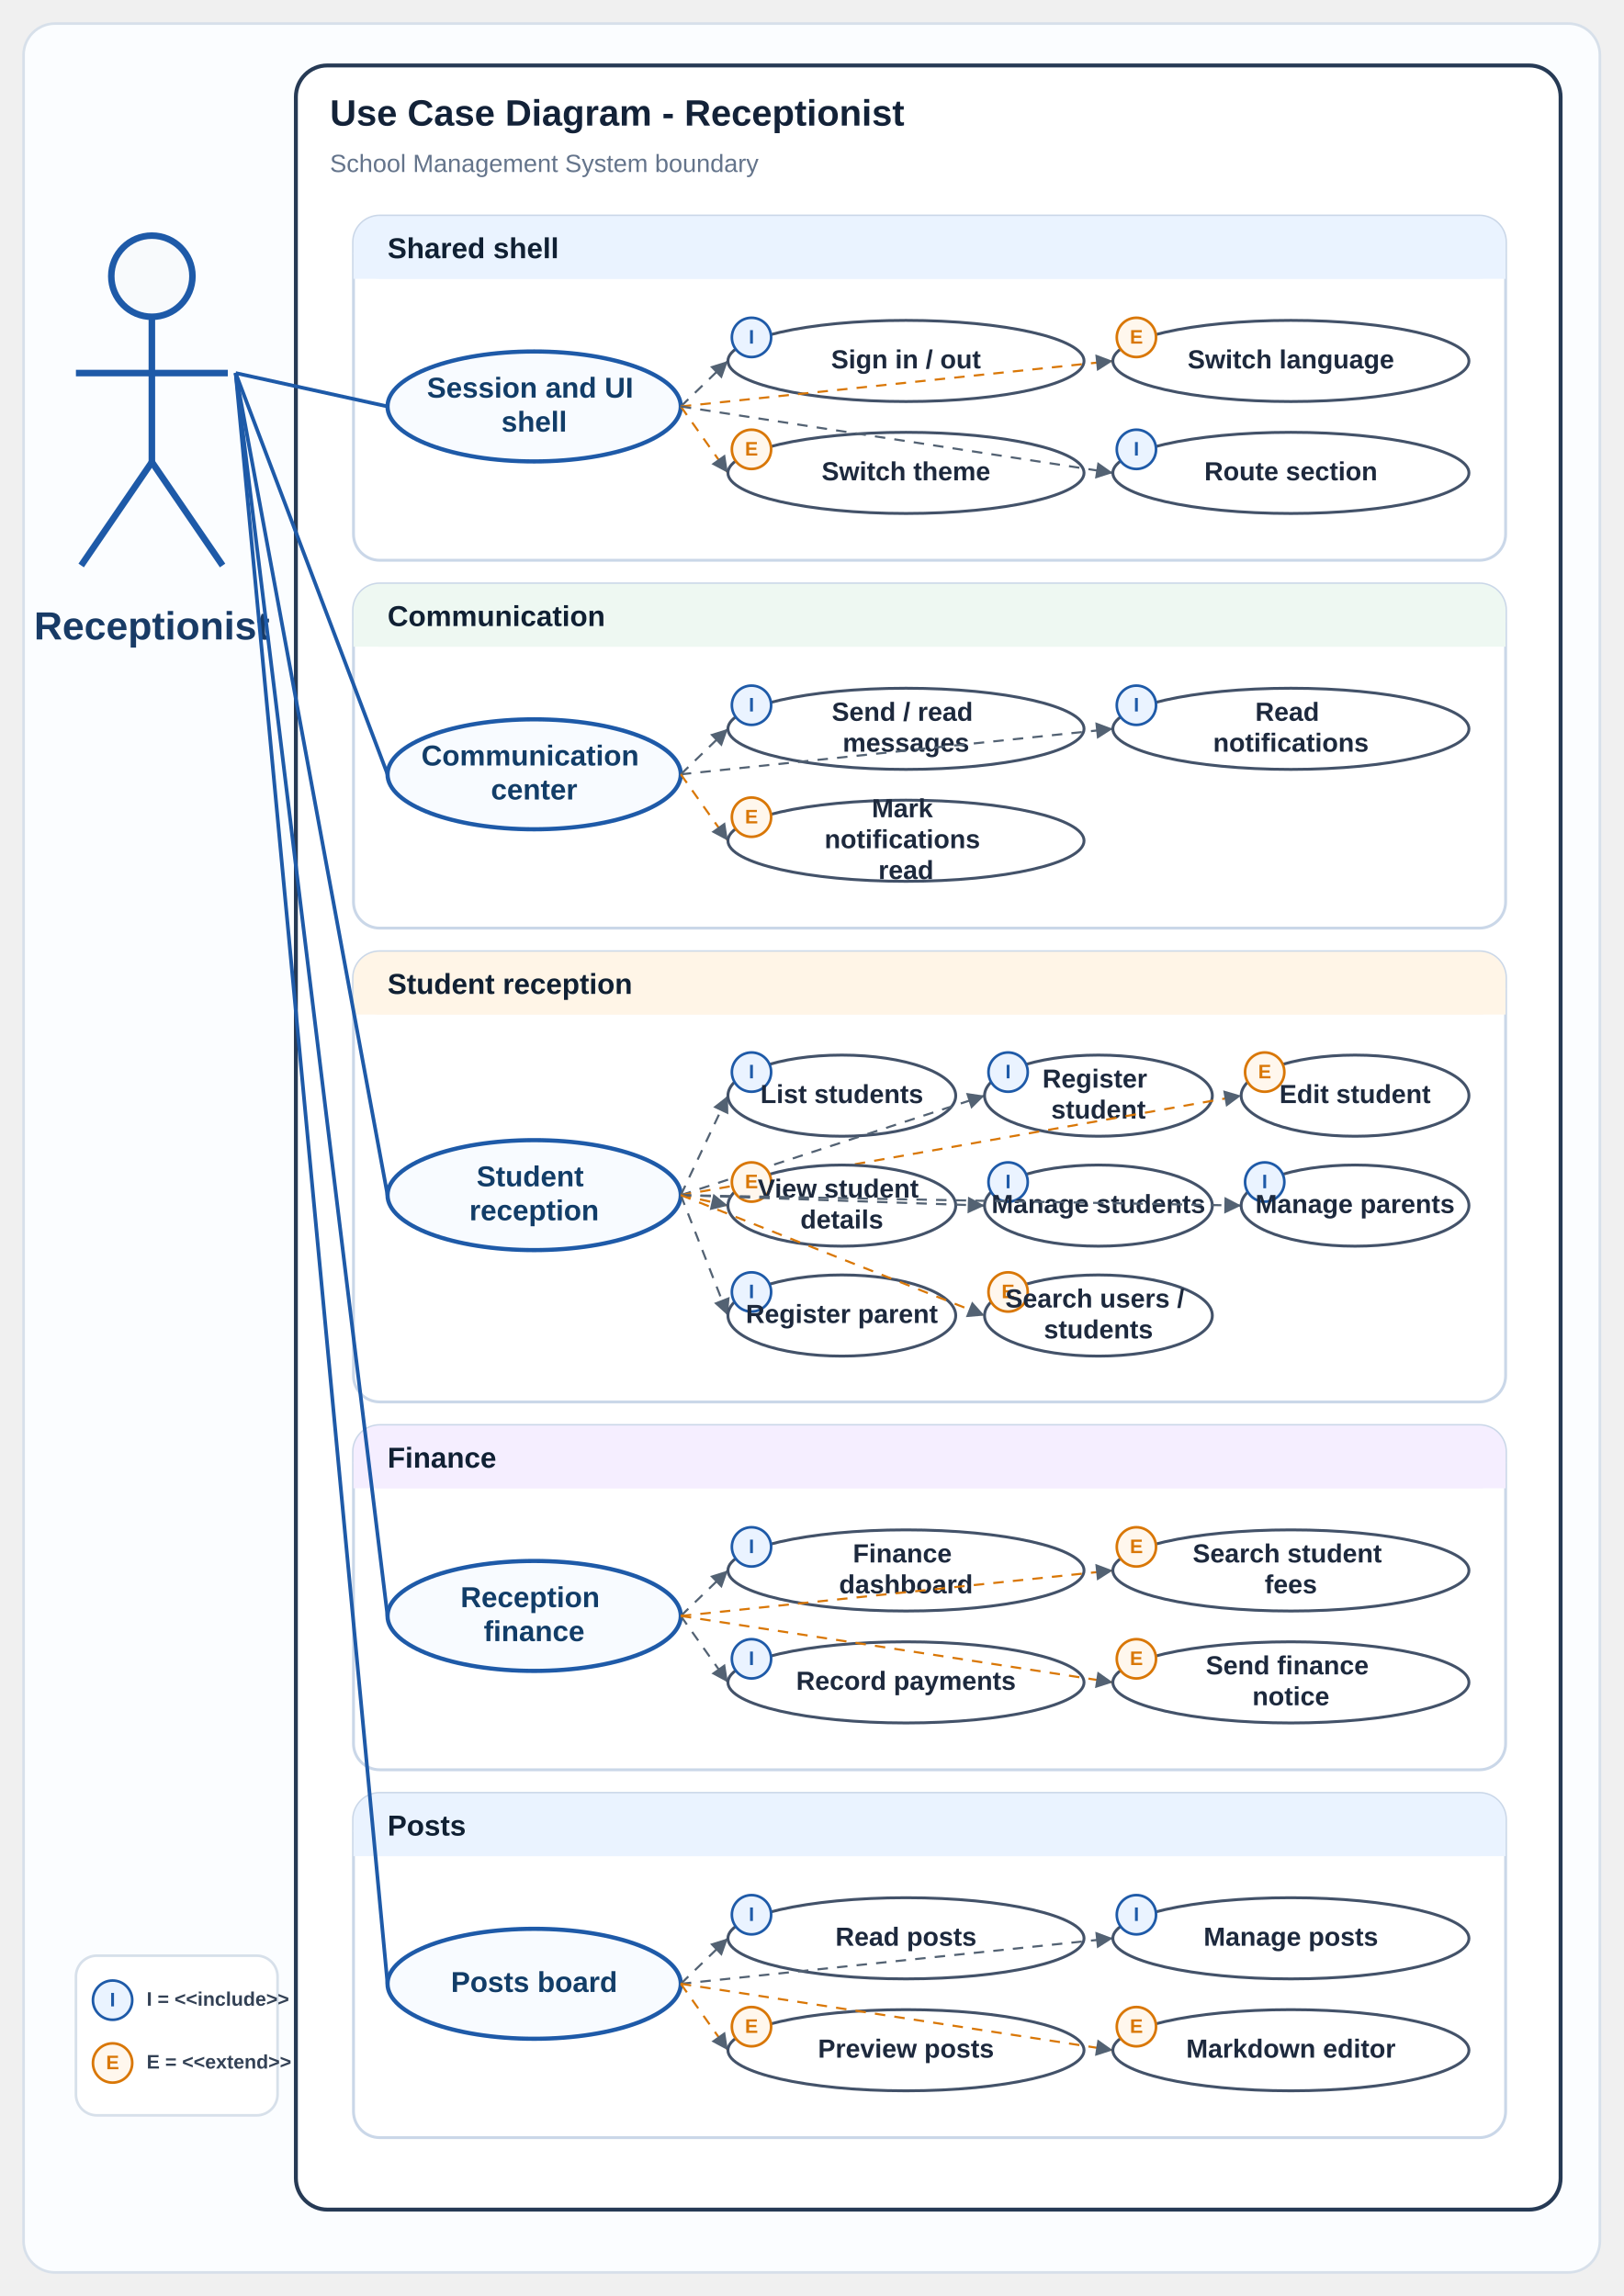
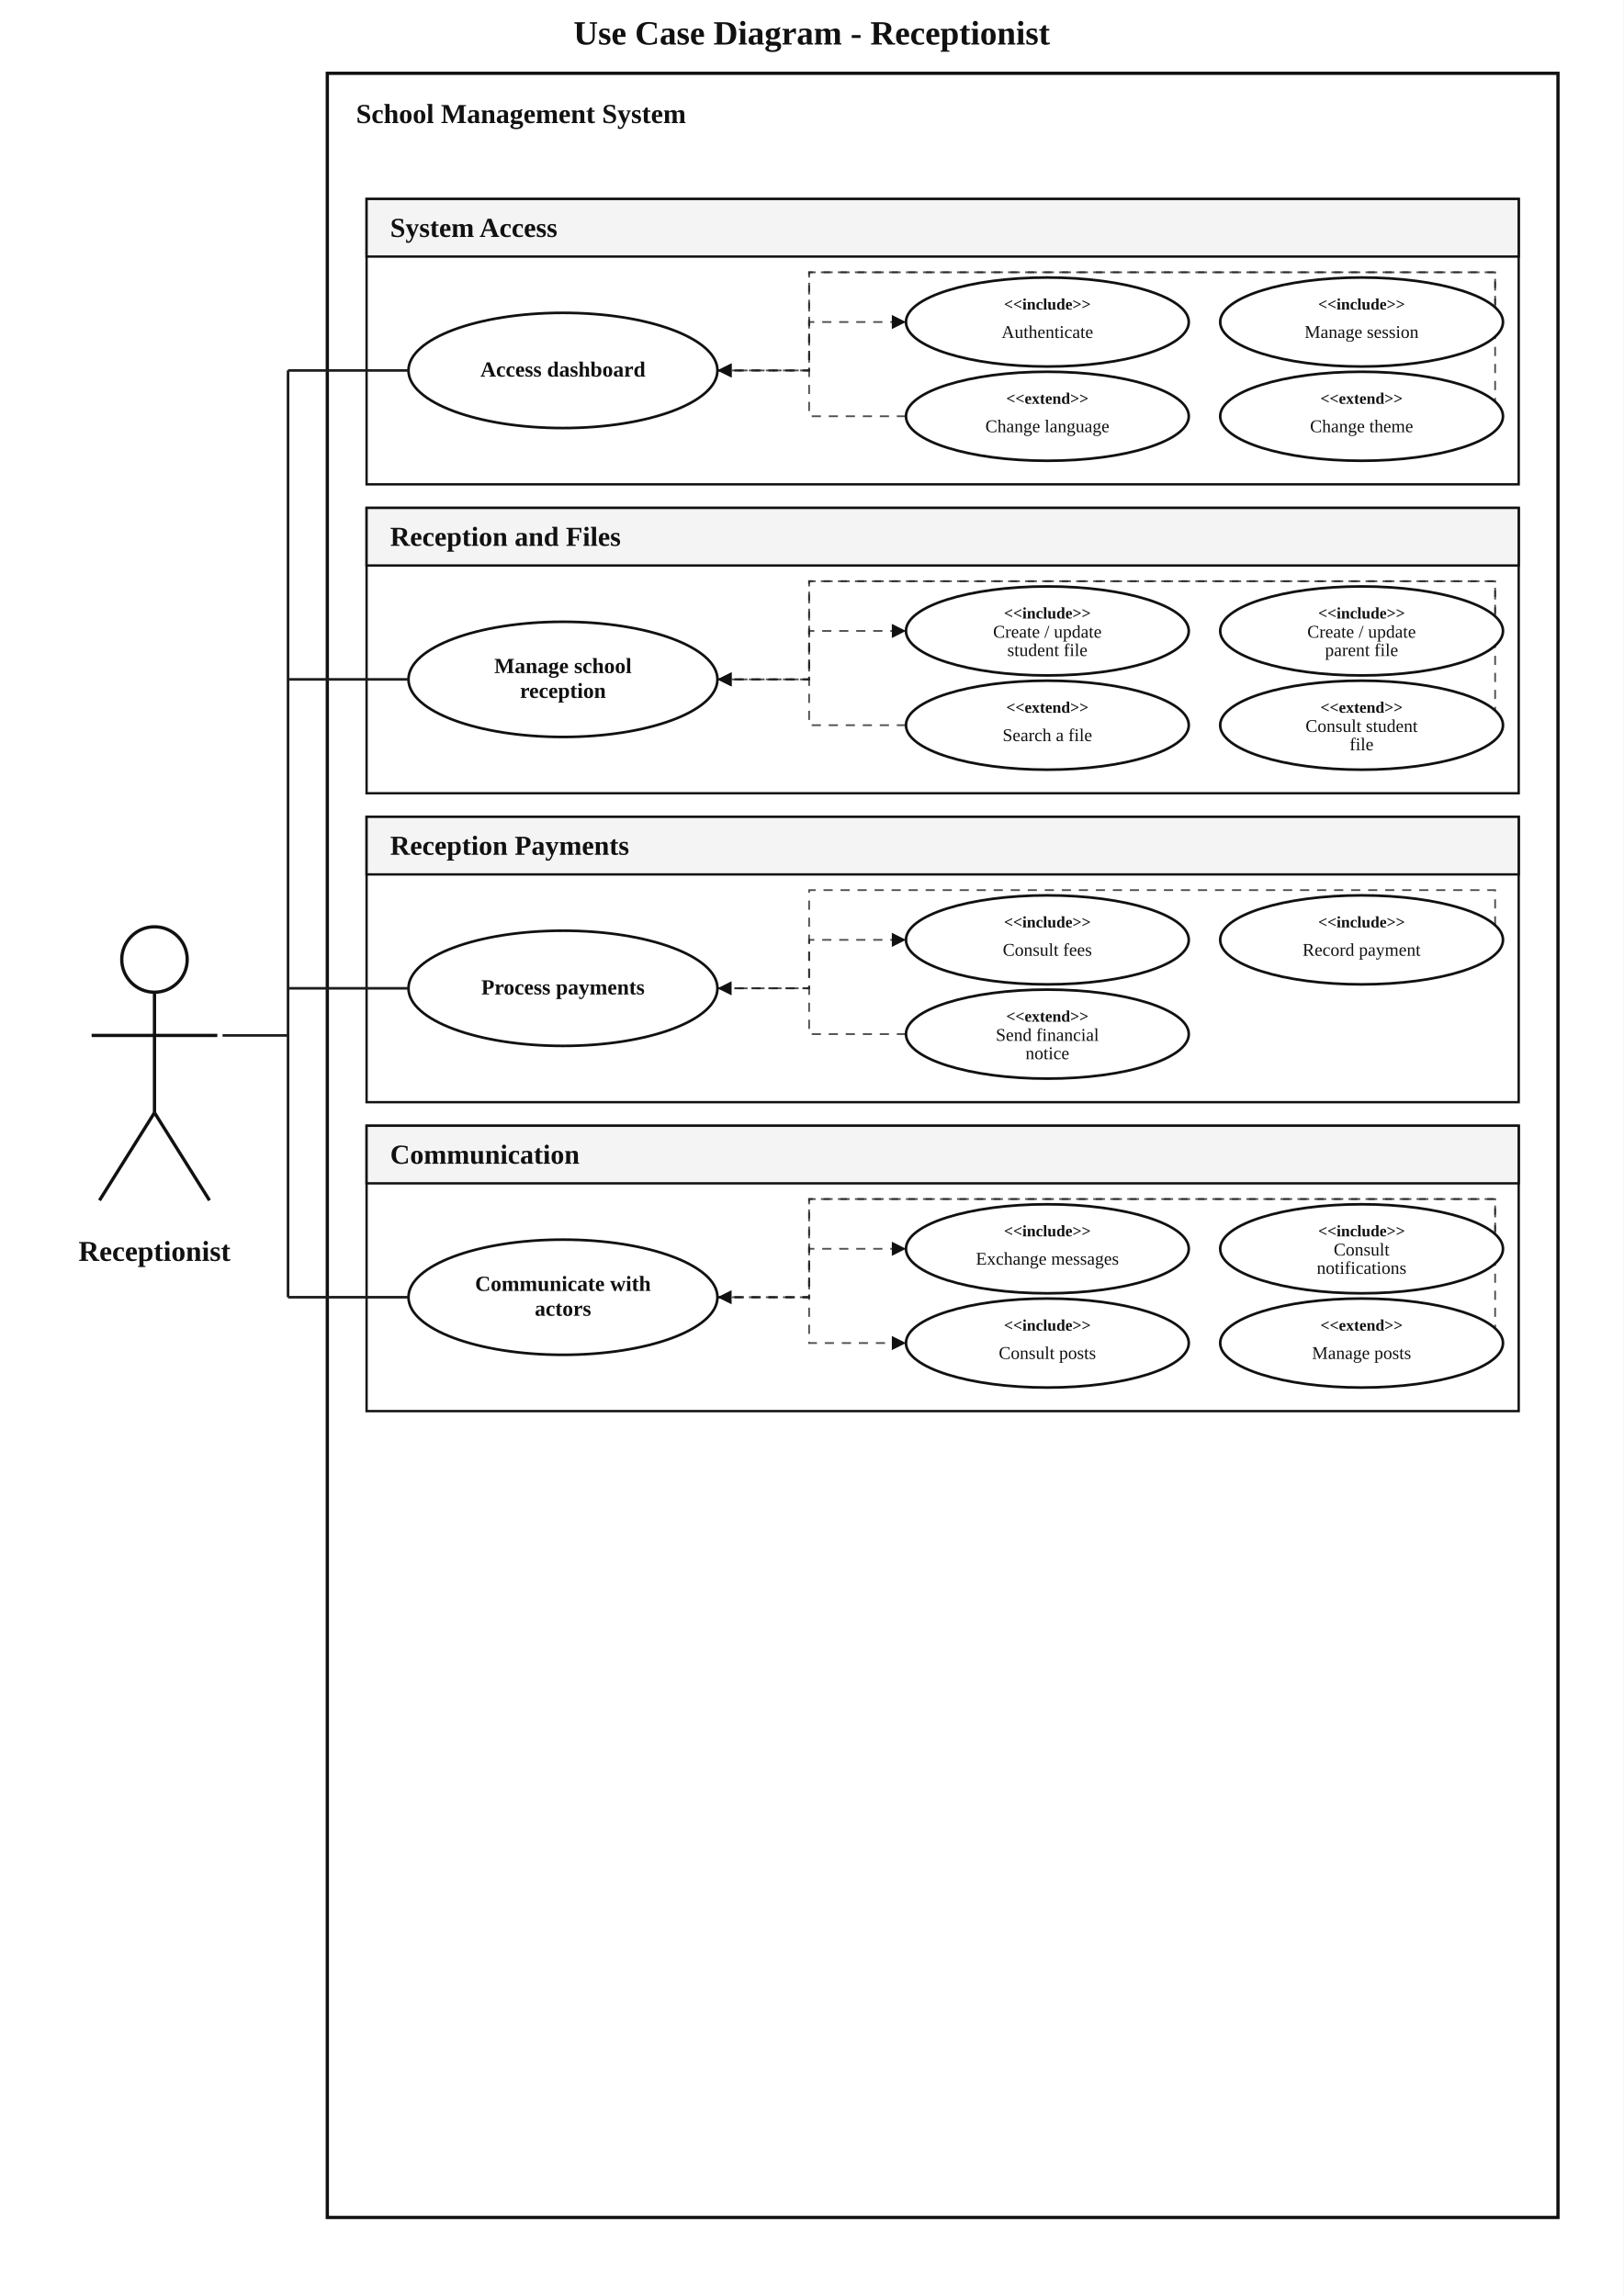
<svg xmlns="http://www.w3.org/2000/svg" width="1240px" height="1754px" viewBox="0 0 1240 1754">
  <defs>
-     <marker id="arrow" markerWidth="12" markerHeight="12" refX="10" refY="6" orient="auto">
-       <path d="M2,2 L10,6 L2,10 Z" fill="#536273" />
+     <marker id="arrow" markerWidth="10" markerHeight="10" refX="9" refY="5" orient="auto">
+       <path d="M1,1 L9,5 L1,9 Z" fill="#111111" />
    </marker>
  </defs>
-   <rect x="18" y="18" width="1204" height="1718" rx="24" fill="#FBFDFF" stroke="#D7E0EA" stroke-width="2" />
-   <rect x="226" y="50" width="966" height="1638" rx="24" fill="#FFFFFF" stroke="#263A55" stroke-width="3.0" />
-   <text x="252" y="88.0" font-family="Arial, Helvetica, sans-serif" font-size="28" font-weight="800" fill="#132238" text-anchor="start" dominant-baseline="middle">
-     <tspan x="252" dy="0">Use Case Diagram - Receptionist</tspan>
-   </text>
-   <text x="252" y="126.0" font-family="Arial, Helvetica, sans-serif" font-size="19" font-weight="500" fill="#64748B" text-anchor="start" dominant-baseline="middle">
-     <tspan x="252" dy="0">School Management System boundary</tspan>
-   </text>
-   <circle cx="116" cy="211" r="31" fill="#F8FAFC" stroke="#1E5AA8" stroke-width="5" />
-   <line x1="116" y1="243" x2="116" y2="353" stroke="#1E5AA8" stroke-width="5" fill="none" />
-   <line x1="58" y1="285" x2="174" y2="285" stroke="#1E5AA8" stroke-width="5" fill="none" />
-   <line x1="116" y1="353" x2="62" y2="432" stroke="#1E5AA8" stroke-width="5" fill="none" />
-   <line x1="116" y1="353" x2="170" y2="432" stroke="#1E5AA8" stroke-width="5" fill="none" />
-   <text x="116" y="480.0" font-family="Arial, Helvetica, sans-serif" font-size="30" font-weight="700" fill="#183B66" text-anchor="middle" dominant-baseline="middle">
-     <tspan x="116" dy="0">Receptionist</tspan>
-   </text>
-   <rect x="270" y="165" width="880" height="263.014" rx="20" fill="#FFFFFF" stroke="#CAD7E8" stroke-width="2.2" />
-   <rect x="270" y="165" width="880" height="48" rx="20" fill="#EAF3FF" stroke="#EAF3FF" stroke-width="0" />
-   <rect x="270" y="193" width="880" height="20" rx="0" fill="#EAF3FF" stroke="#EAF3FF" stroke-width="0" />
-   <text x="296" y="191.0" font-family="Arial, Helvetica, sans-serif" font-size="22" font-weight="700" fill="#102033" text-anchor="start" dominant-baseline="middle">
-     <tspan x="296" dy="0">Shared shell</tspan>
-   </text>
-   <ellipse cx="408" cy="310.507" rx="112" ry="42" fill="#F8FBFF" stroke="#1E5AA8" stroke-width="3.2" />
-   <text x="408" y="297.527" font-family="Arial, Helvetica, sans-serif" font-size="22" font-weight="700" fill="#123D68" text-anchor="middle" dominant-baseline="middle">
-     <tspan x="408" dy="0">Session and UI</tspan>
-     <tspan x="408" dy="25.96">shell</tspan>
-   </text>
-   <line x1="520" y1="310.507" x2="556.0" y2="275.754" stroke="#536273" stroke-width="1.6" fill="none" stroke-dasharray="8 7" marker-end="url(#arrow)" />
-   <ellipse cx="692.0" cy="275.754" rx="136.0" ry="31.0" fill="#FFFFFF" stroke="#435269" stroke-width="2.2" />
-   <circle cx="574.0" cy="257.754" r="15" fill="#EAF3FF" stroke="#1E5AA8" stroke-width="2" />
-   <text x="574.0" y="258.254" font-family="Arial, Helvetica, sans-serif" font-size="15" font-weight="800" fill="#1E5AA8" text-anchor="middle" dominant-baseline="middle">
-     <tspan x="574.0" dy="0">I</tspan>
-   </text>
-   <text x="692.0" y="275.754" font-family="Arial, Helvetica, sans-serif" font-size="20" font-weight="600" fill="#1D293D" text-anchor="middle" dominant-baseline="middle">
-     <tspan x="692.0" dy="0">Sign in / out</tspan>
-   </text>
-   <line x1="520" y1="310.507" x2="850.0" y2="275.754" stroke="#D97706" stroke-width="1.6" fill="none" stroke-dasharray="8 7" marker-end="url(#arrow)" />
-   <ellipse cx="986.0" cy="275.754" rx="136.0" ry="31.0" fill="#FFFFFF" stroke="#435269" stroke-width="2.2" />
-   <circle cx="868.0" cy="257.754" r="15" fill="#FFF7ED" stroke="#D97706" stroke-width="2" />
-   <text x="868.0" y="258.254" font-family="Arial, Helvetica, sans-serif" font-size="15" font-weight="800" fill="#D97706" text-anchor="middle" dominant-baseline="middle">
-     <tspan x="868.0" dy="0">E</tspan>
-   </text>
-   <text x="986.0" y="275.754" font-family="Arial, Helvetica, sans-serif" font-size="20" font-weight="600" fill="#1D293D" text-anchor="middle" dominant-baseline="middle">
-     <tspan x="986.0" dy="0">Switch language</tspan>
-   </text>
-   <line x1="520" y1="310.507" x2="556.0" y2="361.261" stroke="#D97706" stroke-width="1.6" fill="none" stroke-dasharray="8 7" marker-end="url(#arrow)" />
-   <ellipse cx="692.0" cy="361.261" rx="136.0" ry="31.0" fill="#FFFFFF" stroke="#435269" stroke-width="2.2" />
-   <circle cx="574.0" cy="343.261" r="15" fill="#FFF7ED" stroke="#D97706" stroke-width="2" />
-   <text x="574.0" y="343.761" font-family="Arial, Helvetica, sans-serif" font-size="15" font-weight="800" fill="#D97706" text-anchor="middle" dominant-baseline="middle">
-     <tspan x="574.0" dy="0">E</tspan>
-   </text>
-   <text x="692.0" y="361.261" font-family="Arial, Helvetica, sans-serif" font-size="20" font-weight="600" fill="#1D293D" text-anchor="middle" dominant-baseline="middle">
-     <tspan x="692.0" dy="0">Switch theme</tspan>
-   </text>
-   <line x1="520" y1="310.507" x2="850.0" y2="361.261" stroke="#536273" stroke-width="1.6" fill="none" stroke-dasharray="8 7" marker-end="url(#arrow)" />
-   <ellipse cx="986.0" cy="361.261" rx="136.0" ry="31.0" fill="#FFFFFF" stroke="#435269" stroke-width="2.2" />
-   <circle cx="868.0" cy="343.261" r="15" fill="#EAF3FF" stroke="#1E5AA8" stroke-width="2" />
-   <text x="868.0" y="343.761" font-family="Arial, Helvetica, sans-serif" font-size="15" font-weight="800" fill="#1E5AA8" text-anchor="middle" dominant-baseline="middle">
-     <tspan x="868.0" dy="0">I</tspan>
-   </text>
-   <text x="986.0" y="361.261" font-family="Arial, Helvetica, sans-serif" font-size="20" font-weight="600" fill="#1D293D" text-anchor="middle" dominant-baseline="middle">
-     <tspan x="986.0" dy="0">Route section</tspan>
-   </text>
-   <rect x="270" y="446.014" width="880" height="263.014" rx="20" fill="#FFFFFF" stroke="#CAD7E8" stroke-width="2.2" />
-   <rect x="270" y="446.014" width="880" height="48" rx="20" fill="#EEF8F2" stroke="#EEF8F2" stroke-width="0" />
-   <rect x="270" y="474.014" width="880" height="20" rx="0" fill="#EEF8F2" stroke="#EEF8F2" stroke-width="0" />
-   <text x="296" y="472.014" font-family="Arial, Helvetica, sans-serif" font-size="22" font-weight="700" fill="#102033" text-anchor="start" dominant-baseline="middle">
-     <tspan x="296" dy="0">Communication</tspan>
-   </text>
-   <ellipse cx="408" cy="591.522" rx="112" ry="42" fill="#F8FBFF" stroke="#1E5AA8" stroke-width="3.2" />
-   <text x="408" y="578.542" font-family="Arial, Helvetica, sans-serif" font-size="22" font-weight="700" fill="#123D68" text-anchor="middle" dominant-baseline="middle">
-     <tspan x="408" dy="0">Communication</tspan>
-     <tspan x="408" dy="25.96">center</tspan>
-   </text>
-   <line x1="520" y1="591.522" x2="556.0" y2="556.768" stroke="#536273" stroke-width="1.6" fill="none" stroke-dasharray="8 7" marker-end="url(#arrow)" />
-   <ellipse cx="692.0" cy="556.768" rx="136.0" ry="31.0" fill="#FFFFFF" stroke="#435269" stroke-width="2.2" />
-   <circle cx="574.0" cy="538.768" r="15" fill="#EAF3FF" stroke="#1E5AA8" stroke-width="2" />
-   <text x="574.0" y="539.268" font-family="Arial, Helvetica, sans-serif" font-size="15" font-weight="800" fill="#1E5AA8" text-anchor="middle" dominant-baseline="middle">
-     <tspan x="574.0" dy="0">I</tspan>
-   </text>
-   <text x="692.0" y="544.968" font-family="Arial, Helvetica, sans-serif" font-size="20" font-weight="600" fill="#1D293D" text-anchor="middle" dominant-baseline="middle">
-     <tspan x="692.0" dy="0">Send / read</tspan>
-     <tspan x="692.0" dy="23.6">messages</tspan>
-   </text>
-   <line x1="520" y1="591.522" x2="850.0" y2="556.768" stroke="#536273" stroke-width="1.6" fill="none" stroke-dasharray="8 7" marker-end="url(#arrow)" />
-   <ellipse cx="986.0" cy="556.768" rx="136.0" ry="31.0" fill="#FFFFFF" stroke="#435269" stroke-width="2.2" />
-   <circle cx="868.0" cy="538.768" r="15" fill="#EAF3FF" stroke="#1E5AA8" stroke-width="2" />
-   <text x="868.0" y="539.268" font-family="Arial, Helvetica, sans-serif" font-size="15" font-weight="800" fill="#1E5AA8" text-anchor="middle" dominant-baseline="middle">
-     <tspan x="868.0" dy="0">I</tspan>
-   </text>
-   <text x="986.0" y="544.968" font-family="Arial, Helvetica, sans-serif" font-size="20" font-weight="600" fill="#1D293D" text-anchor="middle" dominant-baseline="middle">
-     <tspan x="986.0" dy="0">Read</tspan>
-     <tspan x="986.0" dy="23.6">notifications</tspan>
-   </text>
-   <line x1="520" y1="591.522" x2="556.0" y2="642.275" stroke="#D97706" stroke-width="1.6" fill="none" stroke-dasharray="8 7" marker-end="url(#arrow)" />
-   <ellipse cx="692.0" cy="642.275" rx="136.0" ry="31.0" fill="#FFFFFF" stroke="#435269" stroke-width="2.2" />
-   <circle cx="574.0" cy="624.275" r="15" fill="#FFF7ED" stroke="#D97706" stroke-width="2" />
-   <text x="574.0" y="624.775" font-family="Arial, Helvetica, sans-serif" font-size="15" font-weight="800" fill="#D97706" text-anchor="middle" dominant-baseline="middle">
-     <tspan x="574.0" dy="0">E</tspan>
-   </text>
-   <text x="692.0" y="618.675" font-family="Arial, Helvetica, sans-serif" font-size="20" font-weight="600" fill="#1D293D" text-anchor="middle" dominant-baseline="middle">
-     <tspan x="692.0" dy="0">Mark</tspan>
-     <tspan x="692.0" dy="23.6">notifications</tspan>
-     <tspan x="692.0" dy="23.6">read</tspan>
-   </text>
-   <rect x="270" y="727.029" width="880" height="343.942" rx="20" fill="#FFFFFF" stroke="#CAD7E8" stroke-width="2.2" />
-   <rect x="270" y="727.029" width="880" height="48" rx="20" fill="#FFF5E7" stroke="#FFF5E7" stroke-width="0" />
-   <rect x="270" y="755.029" width="880" height="20" rx="0" fill="#FFF5E7" stroke="#FFF5E7" stroke-width="0" />
-   <text x="296" y="753.029" font-family="Arial, Helvetica, sans-serif" font-size="22" font-weight="700" fill="#102033" text-anchor="start" dominant-baseline="middle">
-     <tspan x="296" dy="0">Student reception</tspan>
-   </text>
-   <ellipse cx="408" cy="913.0" rx="112" ry="42" fill="#F8FBFF" stroke="#1E5AA8" stroke-width="3.2" />
-   <text x="408" y="900.02" font-family="Arial, Helvetica, sans-serif" font-size="22" font-weight="700" fill="#123D68" text-anchor="middle" dominant-baseline="middle">
-     <tspan x="408" dy="0">Student</tspan>
-     <tspan x="408" dy="25.96">reception</tspan>
-   </text>
-   <line x1="520" y1="913.0" x2="556.0" y2="837.019" stroke="#536273" stroke-width="1.6" fill="none" stroke-dasharray="8 7" marker-end="url(#arrow)" />
-   <ellipse cx="643.0" cy="837.019" rx="87.0" ry="31.0" fill="#FFFFFF" stroke="#435269" stroke-width="2.2" />
-   <circle cx="574.0" cy="819.019" r="15" fill="#EAF3FF" stroke="#1E5AA8" stroke-width="2" />
-   <text x="574.0" y="819.519" font-family="Arial, Helvetica, sans-serif" font-size="15" font-weight="800" fill="#1E5AA8" text-anchor="middle" dominant-baseline="middle">
-     <tspan x="574.0" dy="0">I</tspan>
-   </text>
-   <text x="643.0" y="837.019" font-family="Arial, Helvetica, sans-serif" font-size="20" font-weight="600" fill="#1D293D" text-anchor="middle" dominant-baseline="middle">
-     <tspan x="643.0" dy="0">List students</tspan>
-   </text>
-   <line x1="520" y1="913.0" x2="752.0" y2="837.019" stroke="#536273" stroke-width="1.6" fill="none" stroke-dasharray="8 7" marker-end="url(#arrow)" />
-   <ellipse cx="839.0" cy="837.019" rx="87.0" ry="31.0" fill="#FFFFFF" stroke="#435269" stroke-width="2.2" />
-   <circle cx="770.0" cy="819.019" r="15" fill="#EAF3FF" stroke="#1E5AA8" stroke-width="2" />
-   <text x="770.0" y="819.519" font-family="Arial, Helvetica, sans-serif" font-size="15" font-weight="800" fill="#1E5AA8" text-anchor="middle" dominant-baseline="middle">
-     <tspan x="770.0" dy="0">I</tspan>
-   </text>
-   <text x="839.0" y="825.219" font-family="Arial, Helvetica, sans-serif" font-size="20" font-weight="600" fill="#1D293D" text-anchor="middle" dominant-baseline="middle">
-     <tspan x="839.0" dy="0">Register</tspan>
-     <tspan x="839.0" dy="23.6">student</tspan>
-   </text>
-   <line x1="520" y1="913.0" x2="948.0" y2="837.019" stroke="#D97706" stroke-width="1.6" fill="none" stroke-dasharray="8 7" marker-end="url(#arrow)" />
-   <ellipse cx="1035.0" cy="837.019" rx="87.0" ry="31.0" fill="#FFFFFF" stroke="#435269" stroke-width="2.2" />
-   <circle cx="966.0" cy="819.019" r="15" fill="#FFF7ED" stroke="#D97706" stroke-width="2" />
-   <text x="966.0" y="819.519" font-family="Arial, Helvetica, sans-serif" font-size="15" font-weight="800" fill="#D97706" text-anchor="middle" dominant-baseline="middle">
-     <tspan x="966.0" dy="0">E</tspan>
-   </text>
-   <text x="1035.0" y="837.019" font-family="Arial, Helvetica, sans-serif" font-size="20" font-weight="600" fill="#1D293D" text-anchor="middle" dominant-baseline="middle">
-     <tspan x="1035.0" dy="0">Edit student</tspan>
-   </text>
-   <line x1="520" y1="913.0" x2="556.0" y2="921.0" stroke="#D97706" stroke-width="1.6" fill="none" stroke-dasharray="8 7" marker-end="url(#arrow)" />
-   <ellipse cx="643.0" cy="921.0" rx="87.0" ry="31.0" fill="#FFFFFF" stroke="#435269" stroke-width="2.2" />
-   <circle cx="574.0" cy="903.0" r="15" fill="#FFF7ED" stroke="#D97706" stroke-width="2" />
-   <text x="574.0" y="903.5" font-family="Arial, Helvetica, sans-serif" font-size="15" font-weight="800" fill="#D97706" text-anchor="middle" dominant-baseline="middle">
-     <tspan x="574.0" dy="0">E</tspan>
-   </text>
-   <text x="643.0" y="909.2" font-family="Arial, Helvetica, sans-serif" font-size="20" font-weight="600" fill="#1D293D" text-anchor="middle" dominant-baseline="middle">
-     <tspan x="643.0" dy="0">View student</tspan>
-     <tspan x="643.0" dy="23.6">details</tspan>
-   </text>
-   <line x1="520" y1="913.0" x2="752.0" y2="921.0" stroke="#536273" stroke-width="1.6" fill="none" stroke-dasharray="8 7" marker-end="url(#arrow)" />
-   <ellipse cx="839.0" cy="921.0" rx="87.0" ry="31.0" fill="#FFFFFF" stroke="#435269" stroke-width="2.2" />
-   <circle cx="770.0" cy="903.0" r="15" fill="#EAF3FF" stroke="#1E5AA8" stroke-width="2" />
-   <text x="770.0" y="903.5" font-family="Arial, Helvetica, sans-serif" font-size="15" font-weight="800" fill="#1E5AA8" text-anchor="middle" dominant-baseline="middle">
-     <tspan x="770.0" dy="0">I</tspan>
-   </text>
-   <text x="839.0" y="921.0" font-family="Arial, Helvetica, sans-serif" font-size="20" font-weight="600" fill="#1D293D" text-anchor="middle" dominant-baseline="middle">
-     <tspan x="839.0" dy="0">Manage students</tspan>
-   </text>
-   <line x1="520" y1="913.0" x2="948.0" y2="921.0" stroke="#536273" stroke-width="1.6" fill="none" stroke-dasharray="8 7" marker-end="url(#arrow)" />
-   <ellipse cx="1035.0" cy="921.0" rx="87.0" ry="31.0" fill="#FFFFFF" stroke="#435269" stroke-width="2.2" />
-   <circle cx="966.0" cy="903.0" r="15" fill="#EAF3FF" stroke="#1E5AA8" stroke-width="2" />
-   <text x="966.0" y="903.5" font-family="Arial, Helvetica, sans-serif" font-size="15" font-weight="800" fill="#1E5AA8" text-anchor="middle" dominant-baseline="middle">
-     <tspan x="966.0" dy="0">I</tspan>
-   </text>
-   <text x="1035.0" y="921.0" font-family="Arial, Helvetica, sans-serif" font-size="20" font-weight="600" fill="#1D293D" text-anchor="middle" dominant-baseline="middle">
-     <tspan x="1035.0" dy="0">Manage parents</tspan>
-   </text>
-   <line x1="520" y1="913.0" x2="556.0" y2="1004.981" stroke="#536273" stroke-width="1.6" fill="none" stroke-dasharray="8 7" marker-end="url(#arrow)" />
-   <ellipse cx="643.0" cy="1004.981" rx="87.0" ry="31.0" fill="#FFFFFF" stroke="#435269" stroke-width="2.2" />
-   <circle cx="574.0" cy="986.981" r="15" fill="#EAF3FF" stroke="#1E5AA8" stroke-width="2" />
-   <text x="574.0" y="987.481" font-family="Arial, Helvetica, sans-serif" font-size="15" font-weight="800" fill="#1E5AA8" text-anchor="middle" dominant-baseline="middle">
-     <tspan x="574.0" dy="0">I</tspan>
-   </text>
-   <text x="643.0" y="1004.981" font-family="Arial, Helvetica, sans-serif" font-size="20" font-weight="600" fill="#1D293D" text-anchor="middle" dominant-baseline="middle">
-     <tspan x="643.0" dy="0">Register parent</tspan>
-   </text>
-   <line x1="520" y1="913.0" x2="752.0" y2="1004.981" stroke="#D97706" stroke-width="1.6" fill="none" stroke-dasharray="8 7" marker-end="url(#arrow)" />
-   <ellipse cx="839.0" cy="1004.981" rx="87.0" ry="31.0" fill="#FFFFFF" stroke="#435269" stroke-width="2.2" />
-   <circle cx="770.0" cy="986.981" r="15" fill="#FFF7ED" stroke="#D97706" stroke-width="2" />
-   <text x="770.0" y="987.481" font-family="Arial, Helvetica, sans-serif" font-size="15" font-weight="800" fill="#D97706" text-anchor="middle" dominant-baseline="middle">
-     <tspan x="770.0" dy="0">E</tspan>
-   </text>
-   <text x="839.0" y="993.181" font-family="Arial, Helvetica, sans-serif" font-size="20" font-weight="600" fill="#1D293D" text-anchor="middle" dominant-baseline="middle">
-     <tspan x="839.0" dy="0">Search users /</tspan>
-     <tspan x="839.0" dy="23.6">students</tspan>
-   </text>
-   <rect x="270" y="1088.971" width="880" height="263.014" rx="20" fill="#FFFFFF" stroke="#CAD7E8" stroke-width="2.2" />
-   <rect x="270" y="1088.971" width="880" height="48" rx="20" fill="#F5EEFF" stroke="#F5EEFF" stroke-width="0" />
-   <rect x="270" y="1116.971" width="880" height="20" rx="0" fill="#F5EEFF" stroke="#F5EEFF" stroke-width="0" />
-   <text x="296" y="1114.971" font-family="Arial, Helvetica, sans-serif" font-size="22" font-weight="700" fill="#102033" text-anchor="start" dominant-baseline="middle">
-     <tspan x="296" dy="0">Finance</tspan>
-   </text>
-   <ellipse cx="408" cy="1234.478" rx="112" ry="42" fill="#F8FBFF" stroke="#1E5AA8" stroke-width="3.2" />
-   <text x="408" y="1221.498" font-family="Arial, Helvetica, sans-serif" font-size="22" font-weight="700" fill="#123D68" text-anchor="middle" dominant-baseline="middle">
-     <tspan x="408" dy="0">Reception</tspan>
-     <tspan x="408" dy="25.96">finance</tspan>
-   </text>
-   <line x1="520" y1="1234.478" x2="556.0" y2="1199.725" stroke="#536273" stroke-width="1.6" fill="none" stroke-dasharray="8 7" marker-end="url(#arrow)" />
-   <ellipse cx="692.0" cy="1199.725" rx="136.0" ry="31.0" fill="#FFFFFF" stroke="#435269" stroke-width="2.2" />
-   <circle cx="574.0" cy="1181.725" r="15" fill="#EAF3FF" stroke="#1E5AA8" stroke-width="2" />
-   <text x="574.0" y="1182.225" font-family="Arial, Helvetica, sans-serif" font-size="15" font-weight="800" fill="#1E5AA8" text-anchor="middle" dominant-baseline="middle">
-     <tspan x="574.0" dy="0">I</tspan>
-   </text>
-   <text x="692.0" y="1187.925" font-family="Arial, Helvetica, sans-serif" font-size="20" font-weight="600" fill="#1D293D" text-anchor="middle" dominant-baseline="middle">
-     <tspan x="692.0" dy="0">Finance</tspan>
-     <tspan x="692.0" dy="23.6">dashboard</tspan>
-   </text>
-   <line x1="520" y1="1234.478" x2="850.0" y2="1199.725" stroke="#D97706" stroke-width="1.6" fill="none" stroke-dasharray="8 7" marker-end="url(#arrow)" />
-   <ellipse cx="986.0" cy="1199.725" rx="136.0" ry="31.0" fill="#FFFFFF" stroke="#435269" stroke-width="2.2" />
-   <circle cx="868.0" cy="1181.725" r="15" fill="#FFF7ED" stroke="#D97706" stroke-width="2" />
-   <text x="868.0" y="1182.225" font-family="Arial, Helvetica, sans-serif" font-size="15" font-weight="800" fill="#D97706" text-anchor="middle" dominant-baseline="middle">
-     <tspan x="868.0" dy="0">E</tspan>
-   </text>
-   <text x="986.0" y="1187.925" font-family="Arial, Helvetica, sans-serif" font-size="20" font-weight="600" fill="#1D293D" text-anchor="middle" dominant-baseline="middle">
-     <tspan x="986.0" dy="0">Search student</tspan>
-     <tspan x="986.0" dy="23.6">fees</tspan>
-   </text>
-   <line x1="520" y1="1234.478" x2="556.0" y2="1285.232" stroke="#536273" stroke-width="1.6" fill="none" stroke-dasharray="8 7" marker-end="url(#arrow)" />
-   <ellipse cx="692.0" cy="1285.232" rx="136.0" ry="31.0" fill="#FFFFFF" stroke="#435269" stroke-width="2.2" />
-   <circle cx="574.0" cy="1267.232" r="15" fill="#EAF3FF" stroke="#1E5AA8" stroke-width="2" />
-   <text x="574.0" y="1267.732" font-family="Arial, Helvetica, sans-serif" font-size="15" font-weight="800" fill="#1E5AA8" text-anchor="middle" dominant-baseline="middle">
-     <tspan x="574.0" dy="0">I</tspan>
-   </text>
-   <text x="692.0" y="1285.232" font-family="Arial, Helvetica, sans-serif" font-size="20" font-weight="600" fill="#1D293D" text-anchor="middle" dominant-baseline="middle">
-     <tspan x="692.0" dy="0">Record payments</tspan>
-   </text>
-   <line x1="520" y1="1234.478" x2="850.0" y2="1285.232" stroke="#D97706" stroke-width="1.6" fill="none" stroke-dasharray="8 7" marker-end="url(#arrow)" />
-   <ellipse cx="986.0" cy="1285.232" rx="136.0" ry="31.0" fill="#FFFFFF" stroke="#435269" stroke-width="2.2" />
-   <circle cx="868.0" cy="1267.232" r="15" fill="#FFF7ED" stroke="#D97706" stroke-width="2" />
-   <text x="868.0" y="1267.732" font-family="Arial, Helvetica, sans-serif" font-size="15" font-weight="800" fill="#D97706" text-anchor="middle" dominant-baseline="middle">
-     <tspan x="868.0" dy="0">E</tspan>
-   </text>
-   <text x="986.0" y="1273.432" font-family="Arial, Helvetica, sans-serif" font-size="20" font-weight="600" fill="#1D293D" text-anchor="middle" dominant-baseline="middle">
-     <tspan x="986.0" dy="0">Send finance</tspan>
-     <tspan x="986.0" dy="23.6">notice</tspan>
-   </text>
-   <rect x="270" y="1369.986" width="880" height="263.014" rx="20" fill="#FFFFFF" stroke="#CAD7E8" stroke-width="2.2" />
-   <rect x="270" y="1369.986" width="880" height="48" rx="20" fill="#EAF3FF" stroke="#EAF3FF" stroke-width="0" />
-   <rect x="270" y="1397.986" width="880" height="20" rx="0" fill="#EAF3FF" stroke="#EAF3FF" stroke-width="0" />
-   <text x="296" y="1395.986" font-family="Arial, Helvetica, sans-serif" font-size="22" font-weight="700" fill="#102033" text-anchor="start" dominant-baseline="middle">
-     <tspan x="296" dy="0">Posts</tspan>
-   </text>
-   <ellipse cx="408" cy="1515.493" rx="112" ry="42" fill="#F8FBFF" stroke="#1E5AA8" stroke-width="3.2" />
-   <text x="408" y="1515.493" font-family="Arial, Helvetica, sans-serif" font-size="22" font-weight="700" fill="#123D68" text-anchor="middle" dominant-baseline="middle">
-     <tspan x="408" dy="0">Posts board</tspan>
-   </text>
-   <line x1="520" y1="1515.493" x2="556.0" y2="1480.739" stroke="#536273" stroke-width="1.6" fill="none" stroke-dasharray="8 7" marker-end="url(#arrow)" />
-   <ellipse cx="692.0" cy="1480.739" rx="136.0" ry="31.0" fill="#FFFFFF" stroke="#435269" stroke-width="2.2" />
-   <circle cx="574.0" cy="1462.739" r="15" fill="#EAF3FF" stroke="#1E5AA8" stroke-width="2" />
-   <text x="574.0" y="1463.239" font-family="Arial, Helvetica, sans-serif" font-size="15" font-weight="800" fill="#1E5AA8" text-anchor="middle" dominant-baseline="middle">
-     <tspan x="574.0" dy="0">I</tspan>
-   </text>
-   <text x="692.0" y="1480.739" font-family="Arial, Helvetica, sans-serif" font-size="20" font-weight="600" fill="#1D293D" text-anchor="middle" dominant-baseline="middle">
-     <tspan x="692.0" dy="0">Read posts</tspan>
-   </text>
-   <line x1="520" y1="1515.493" x2="850.0" y2="1480.739" stroke="#536273" stroke-width="1.6" fill="none" stroke-dasharray="8 7" marker-end="url(#arrow)" />
-   <ellipse cx="986.0" cy="1480.739" rx="136.0" ry="31.0" fill="#FFFFFF" stroke="#435269" stroke-width="2.2" />
-   <circle cx="868.0" cy="1462.739" r="15" fill="#EAF3FF" stroke="#1E5AA8" stroke-width="2" />
-   <text x="868.0" y="1463.239" font-family="Arial, Helvetica, sans-serif" font-size="15" font-weight="800" fill="#1E5AA8" text-anchor="middle" dominant-baseline="middle">
-     <tspan x="868.0" dy="0">I</tspan>
-   </text>
-   <text x="986.0" y="1480.739" font-family="Arial, Helvetica, sans-serif" font-size="20" font-weight="600" fill="#1D293D" text-anchor="middle" dominant-baseline="middle">
-     <tspan x="986.0" dy="0">Manage posts</tspan>
-   </text>
-   <line x1="520" y1="1515.493" x2="556.0" y2="1566.246" stroke="#D97706" stroke-width="1.6" fill="none" stroke-dasharray="8 7" marker-end="url(#arrow)" />
-   <ellipse cx="692.0" cy="1566.246" rx="136.0" ry="31.0" fill="#FFFFFF" stroke="#435269" stroke-width="2.2" />
-   <circle cx="574.0" cy="1548.246" r="15" fill="#FFF7ED" stroke="#D97706" stroke-width="2" />
-   <text x="574.0" y="1548.746" font-family="Arial, Helvetica, sans-serif" font-size="15" font-weight="800" fill="#D97706" text-anchor="middle" dominant-baseline="middle">
-     <tspan x="574.0" dy="0">E</tspan>
-   </text>
-   <text x="692.0" y="1566.246" font-family="Arial, Helvetica, sans-serif" font-size="20" font-weight="600" fill="#1D293D" text-anchor="middle" dominant-baseline="middle">
-     <tspan x="692.0" dy="0">Preview posts</tspan>
-   </text>
-   <line x1="520" y1="1515.493" x2="850.0" y2="1566.246" stroke="#D97706" stroke-width="1.6" fill="none" stroke-dasharray="8 7" marker-end="url(#arrow)" />
-   <ellipse cx="986.0" cy="1566.246" rx="136.0" ry="31.0" fill="#FFFFFF" stroke="#435269" stroke-width="2.2" />
-   <circle cx="868.0" cy="1548.246" r="15" fill="#FFF7ED" stroke="#D97706" stroke-width="2" />
-   <text x="868.0" y="1548.746" font-family="Arial, Helvetica, sans-serif" font-size="15" font-weight="800" fill="#D97706" text-anchor="middle" dominant-baseline="middle">
-     <tspan x="868.0" dy="0">E</tspan>
-   </text>
-   <text x="986.0" y="1566.246" font-family="Arial, Helvetica, sans-serif" font-size="20" font-weight="600" fill="#1D293D" text-anchor="middle" dominant-baseline="middle">
-     <tspan x="986.0" dy="0">Markdown editor</tspan>
-   </text>
-   <line x1="180" y1="285" x2="296" y2="310.507" stroke="#1E5AA8" stroke-width="2.8" fill="none" />
-   <line x1="180" y1="285" x2="296" y2="591.522" stroke="#1E5AA8" stroke-width="2.8" fill="none" />
-   <line x1="180" y1="285" x2="296" y2="913.0" stroke="#1E5AA8" stroke-width="2.8" fill="none" />
-   <line x1="180" y1="285" x2="296" y2="1234.478" stroke="#1E5AA8" stroke-width="2.8" fill="none" />
-   <line x1="180" y1="285" x2="296" y2="1515.493" stroke="#1E5AA8" stroke-width="2.8" fill="none" />
-   <rect x="58" y="1494" width="154" height="122" rx="16" fill="#FFFFFF" stroke="#D7E0EA" stroke-width="2" />
-   <circle cx="86" cy="1528" r="15" fill="#EAF3FF" stroke="#1E5AA8" stroke-width="2" />
-   <text x="86" y="1528.5" font-family="Arial, Helvetica, sans-serif" font-size="15" font-weight="800" fill="#1E5AA8" text-anchor="middle" dominant-baseline="middle">
-     <tspan x="86" dy="0">I</tspan>
-   </text>
-   <text x="112" y="1528.0" font-family="Arial, Helvetica, sans-serif" font-size="15" font-weight="700" fill="#334155" text-anchor="start" dominant-baseline="middle">
-     <tspan x="112" dy="0">I = &lt;&lt;include&gt;&gt;</tspan>
-   </text>
-   <circle cx="86" cy="1576" r="15" fill="#FFF7ED" stroke="#D97706" stroke-width="2" />
-   <text x="86" y="1576.5" font-family="Arial, Helvetica, sans-serif" font-size="15" font-weight="800" fill="#D97706" text-anchor="middle" dominant-baseline="middle">
-     <tspan x="86" dy="0">E</tspan>
-   </text>
-   <text x="112" y="1576.0" font-family="Arial, Helvetica, sans-serif" font-size="15" font-weight="700" fill="#334155" text-anchor="start" dominant-baseline="middle">
-     <tspan x="112" dy="0">E = &lt;&lt;extend&gt;&gt;</tspan>
-   </text>
+   <rect x="0" y="0" width="1240" height="1754" fill="#FFFFFF" />
+   <text x="620.0" y="34" font-family="Times New Roman, Times, serif" font-size="26" font-weight="700" fill="#111111" text-anchor="middle">Use Case Diagram - Receptionist</text>
+   <rect x="250" y="56" width="940" height="1638" fill="#FFFFFF" stroke="#111111" stroke-width="2.5" />
+   <text x="272" y="94" font-family="Times New Roman, Times, serif" font-size="21" font-weight="700" fill="#111111">School Management System</text>
+   <g>
+     <circle cx="118" cy="733.0" r="25" fill="#FFFFFF" stroke="#111111" stroke-width="2.5" />
+     <line x1="118" y1="758.0" x2="118" y2="850.0" stroke="#111111" stroke-width="2.5" />
+     <line x1="70" y1="791.0" x2="166" y2="791.0" stroke="#111111" stroke-width="2.5" />
+     <line x1="118" y1="850.0" x2="76" y2="917.0" stroke="#111111" stroke-width="2.5" />
+     <line x1="118" y1="850.0" x2="160" y2="917.0" stroke="#111111" stroke-width="2.5" />
+     <text x="118.0" y="957.0" font-family="Times New Roman, Times, serif" font-size="22" font-weight="600" fill="#111111" text-anchor="middle" dominant-baseline="middle">Receptionist</text>
+   </g>
+   <rect x="280" y="152" width="880" height="218" fill="#FFFFFF" stroke="#111111" stroke-width="1.8" />
+   <rect x="280" y="152" width="880" height="44" fill="#F4F4F4" stroke="#111111" stroke-width="1.8" />
+   <text x="298" y="181" font-family="Times New Roman, Times, serif" font-size="21" font-weight="700" fill="#111111">System Access</text>
+   <path d="M 548.0 283.0 L 618.0 283.0 L 618.0 246.0 L 692.0 246.0" fill="none" stroke="#1F1F1F" stroke-width="1.35" stroke-opacity="0.78" stroke-dasharray="7 6" marker-end="url(#arrow)" />
+   <path d="M 548.0 283.0 L 618.0 283.0 L 618.0 208.0 L 1142.0 208.0 L 1142.0 246.0 L 1148.0 246.0" fill="none" stroke="#1F1F1F" stroke-width="1.35" stroke-opacity="0.78" stroke-dasharray="7 6" marker-end="url(#arrow)" />
+   <path d="M 692.0 318.0 L 618.0 318.0 L 618.0 283.0 L 548.0 283.0" fill="none" stroke="#1F1F1F" stroke-width="1.35" stroke-opacity="0.78" stroke-dasharray="7 6" marker-end="url(#arrow)" />
+   <path d="M 1148.0 318.0 L 1142.0 318.0 L 1142.0 208.0 L 618.0 208.0 L 618.0 283.0 L 548.0 283.0" fill="none" stroke="#1F1F1F" stroke-width="1.35" stroke-opacity="0.78" stroke-dasharray="7 6" marker-end="url(#arrow)" />
+   <ellipse cx="430.0" cy="283.0" rx="118" ry="44" fill="#FFFFFF" stroke="#111111" stroke-width="2" />
+   <text x="430.0" y="283.0" font-family="Times New Roman, Times, serif" font-size="16.5" font-weight="600" fill="#111111" text-anchor="middle" dominant-baseline="middle">Access dashboard</text>
+   <ellipse cx="800.0" cy="246.0" rx="108" ry="34" fill="#FFFFFF" stroke="#111111" stroke-width="2" />
+   <text x="800.0" y="233.0" font-family="Times New Roman, Times, serif" font-size="12.3" font-weight="600" fill="#111111" text-anchor="middle" dominant-baseline="middle">&lt;&lt;include&gt;&gt;</text>
+   <text x="800.0" y="255.0" font-family="Times New Roman, Times, serif" font-size="13.7" font-weight="500" fill="#111111" text-anchor="middle" dominant-baseline="middle">Authenticate</text>
+   <ellipse cx="1040.0" cy="246.0" rx="108" ry="34" fill="#FFFFFF" stroke="#111111" stroke-width="2" />
+   <text x="1040.0" y="233.0" font-family="Times New Roman, Times, serif" font-size="12.3" font-weight="600" fill="#111111" text-anchor="middle" dominant-baseline="middle">&lt;&lt;include&gt;&gt;</text>
+   <text x="1040.0" y="255.0" font-family="Times New Roman, Times, serif" font-size="13.7" font-weight="500" fill="#111111" text-anchor="middle" dominant-baseline="middle">Manage session</text>
+   <ellipse cx="800.0" cy="318.0" rx="108" ry="34" fill="#FFFFFF" stroke="#111111" stroke-width="2" />
+   <text x="800.0" y="305.0" font-family="Times New Roman, Times, serif" font-size="12.3" font-weight="600" fill="#111111" text-anchor="middle" dominant-baseline="middle">&lt;&lt;extend&gt;&gt;</text>
+   <text x="800.0" y="327.0" font-family="Times New Roman, Times, serif" font-size="13.7" font-weight="500" fill="#111111" text-anchor="middle" dominant-baseline="middle">Change language</text>
+   <ellipse cx="1040.0" cy="318.0" rx="108" ry="34" fill="#FFFFFF" stroke="#111111" stroke-width="2" />
+   <text x="1040.0" y="305.0" font-family="Times New Roman, Times, serif" font-size="12.3" font-weight="600" fill="#111111" text-anchor="middle" dominant-baseline="middle">&lt;&lt;extend&gt;&gt;</text>
+   <text x="1040.0" y="327.0" font-family="Times New Roman, Times, serif" font-size="13.7" font-weight="500" fill="#111111" text-anchor="middle" dominant-baseline="middle">Change theme</text>
+   <rect x="280" y="388" width="880" height="218" fill="#FFFFFF" stroke="#111111" stroke-width="1.8" />
+   <rect x="280" y="388" width="880" height="44" fill="#F4F4F4" stroke="#111111" stroke-width="1.8" />
+   <text x="298" y="417" font-family="Times New Roman, Times, serif" font-size="21" font-weight="700" fill="#111111">Reception and Files</text>
+   <path d="M 548.0 519.0 L 618.0 519.0 L 618.0 482.0 L 692.0 482.0" fill="none" stroke="#1F1F1F" stroke-width="1.35" stroke-opacity="0.78" stroke-dasharray="7 6" marker-end="url(#arrow)" />
+   <path d="M 548.0 519.0 L 618.0 519.0 L 618.0 444.0 L 1142.0 444.0 L 1142.0 482.0 L 1148.0 482.0" fill="none" stroke="#1F1F1F" stroke-width="1.35" stroke-opacity="0.78" stroke-dasharray="7 6" marker-end="url(#arrow)" />
+   <path d="M 692.0 554.0 L 618.0 554.0 L 618.0 519.0 L 548.0 519.0" fill="none" stroke="#1F1F1F" stroke-width="1.35" stroke-opacity="0.78" stroke-dasharray="7 6" marker-end="url(#arrow)" />
+   <path d="M 1148.0 554.0 L 1142.0 554.0 L 1142.0 444.0 L 618.0 444.0 L 618.0 519.0 L 548.0 519.0" fill="none" stroke="#1F1F1F" stroke-width="1.35" stroke-opacity="0.78" stroke-dasharray="7 6" marker-end="url(#arrow)" />
+   <ellipse cx="430.0" cy="519.0" rx="118" ry="44" fill="#FFFFFF" stroke="#111111" stroke-width="2" />
+   <text x="430.0" y="509.5" font-family="Times New Roman, Times, serif" font-size="16.5" font-weight="600" fill="#111111" text-anchor="middle" dominant-baseline="middle">Manage school</text>
+   <text x="430.0" y="528.5" font-family="Times New Roman, Times, serif" font-size="16.5" font-weight="600" fill="#111111" text-anchor="middle" dominant-baseline="middle">reception</text>
+   <ellipse cx="800.0" cy="482.0" rx="108" ry="34" fill="#FFFFFF" stroke="#111111" stroke-width="2" />
+   <text x="800.0" y="469.0" font-family="Times New Roman, Times, serif" font-size="12.3" font-weight="600" fill="#111111" text-anchor="middle" dominant-baseline="middle">&lt;&lt;include&gt;&gt;</text>
+   <text x="800.0" y="484.0" font-family="Times New Roman, Times, serif" font-size="13.7" font-weight="500" fill="#111111" text-anchor="middle" dominant-baseline="middle">Create / update</text>
+   <text x="800.0" y="498.0" font-family="Times New Roman, Times, serif" font-size="13.7" font-weight="500" fill="#111111" text-anchor="middle" dominant-baseline="middle">student file</text>
+   <ellipse cx="1040.0" cy="482.0" rx="108" ry="34" fill="#FFFFFF" stroke="#111111" stroke-width="2" />
+   <text x="1040.0" y="469.0" font-family="Times New Roman, Times, serif" font-size="12.3" font-weight="600" fill="#111111" text-anchor="middle" dominant-baseline="middle">&lt;&lt;include&gt;&gt;</text>
+   <text x="1040.0" y="484.0" font-family="Times New Roman, Times, serif" font-size="13.7" font-weight="500" fill="#111111" text-anchor="middle" dominant-baseline="middle">Create / update</text>
+   <text x="1040.0" y="498.0" font-family="Times New Roman, Times, serif" font-size="13.7" font-weight="500" fill="#111111" text-anchor="middle" dominant-baseline="middle">parent file</text>
+   <ellipse cx="800.0" cy="554.0" rx="108" ry="34" fill="#FFFFFF" stroke="#111111" stroke-width="2" />
+   <text x="800.0" y="541.0" font-family="Times New Roman, Times, serif" font-size="12.3" font-weight="600" fill="#111111" text-anchor="middle" dominant-baseline="middle">&lt;&lt;extend&gt;&gt;</text>
+   <text x="800.0" y="563.0" font-family="Times New Roman, Times, serif" font-size="13.7" font-weight="500" fill="#111111" text-anchor="middle" dominant-baseline="middle">Search a file</text>
+   <ellipse cx="1040.0" cy="554.0" rx="108" ry="34" fill="#FFFFFF" stroke="#111111" stroke-width="2" />
+   <text x="1040.0" y="541.0" font-family="Times New Roman, Times, serif" font-size="12.3" font-weight="600" fill="#111111" text-anchor="middle" dominant-baseline="middle">&lt;&lt;extend&gt;&gt;</text>
+   <text x="1040.0" y="556.0" font-family="Times New Roman, Times, serif" font-size="13.7" font-weight="500" fill="#111111" text-anchor="middle" dominant-baseline="middle">Consult student</text>
+   <text x="1040.0" y="570.0" font-family="Times New Roman, Times, serif" font-size="13.7" font-weight="500" fill="#111111" text-anchor="middle" dominant-baseline="middle">file</text>
+   <rect x="280" y="624" width="880" height="218" fill="#FFFFFF" stroke="#111111" stroke-width="1.8" />
+   <rect x="280" y="624" width="880" height="44" fill="#F4F4F4" stroke="#111111" stroke-width="1.8" />
+   <text x="298" y="653" font-family="Times New Roman, Times, serif" font-size="21" font-weight="700" fill="#111111">Reception Payments</text>
+   <path d="M 548.0 755.0 L 618.0 755.0 L 618.0 718.0 L 692.0 718.0" fill="none" stroke="#1F1F1F" stroke-width="1.35" stroke-opacity="0.78" stroke-dasharray="7 6" marker-end="url(#arrow)" />
+   <path d="M 548.0 755.0 L 618.0 755.0 L 618.0 680.0 L 1142.0 680.0 L 1142.0 718.0 L 1148.0 718.0" fill="none" stroke="#1F1F1F" stroke-width="1.35" stroke-opacity="0.78" stroke-dasharray="7 6" marker-end="url(#arrow)" />
+   <path d="M 692.0 790.0 L 618.0 790.0 L 618.0 755.0 L 548.0 755.0" fill="none" stroke="#1F1F1F" stroke-width="1.35" stroke-opacity="0.78" stroke-dasharray="7 6" marker-end="url(#arrow)" />
+   <ellipse cx="430.0" cy="755.0" rx="118" ry="44" fill="#FFFFFF" stroke="#111111" stroke-width="2" />
+   <text x="430.0" y="755.0" font-family="Times New Roman, Times, serif" font-size="16.5" font-weight="600" fill="#111111" text-anchor="middle" dominant-baseline="middle">Process payments</text>
+   <ellipse cx="800.0" cy="718.0" rx="108" ry="34" fill="#FFFFFF" stroke="#111111" stroke-width="2" />
+   <text x="800.0" y="705.0" font-family="Times New Roman, Times, serif" font-size="12.3" font-weight="600" fill="#111111" text-anchor="middle" dominant-baseline="middle">&lt;&lt;include&gt;&gt;</text>
+   <text x="800.0" y="727.0" font-family="Times New Roman, Times, serif" font-size="13.7" font-weight="500" fill="#111111" text-anchor="middle" dominant-baseline="middle">Consult fees</text>
+   <ellipse cx="1040.0" cy="718.0" rx="108" ry="34" fill="#FFFFFF" stroke="#111111" stroke-width="2" />
+   <text x="1040.0" y="705.0" font-family="Times New Roman, Times, serif" font-size="12.3" font-weight="600" fill="#111111" text-anchor="middle" dominant-baseline="middle">&lt;&lt;include&gt;&gt;</text>
+   <text x="1040.0" y="727.0" font-family="Times New Roman, Times, serif" font-size="13.7" font-weight="500" fill="#111111" text-anchor="middle" dominant-baseline="middle">Record payment</text>
+   <ellipse cx="800.0" cy="790.0" rx="108" ry="34" fill="#FFFFFF" stroke="#111111" stroke-width="2" />
+   <text x="800.0" y="777.0" font-family="Times New Roman, Times, serif" font-size="12.3" font-weight="600" fill="#111111" text-anchor="middle" dominant-baseline="middle">&lt;&lt;extend&gt;&gt;</text>
+   <text x="800.0" y="792.0" font-family="Times New Roman, Times, serif" font-size="13.7" font-weight="500" fill="#111111" text-anchor="middle" dominant-baseline="middle">Send financial</text>
+   <text x="800.0" y="806.0" font-family="Times New Roman, Times, serif" font-size="13.7" font-weight="500" fill="#111111" text-anchor="middle" dominant-baseline="middle">notice</text>
+   <rect x="280" y="860" width="880" height="218" fill="#FFFFFF" stroke="#111111" stroke-width="1.8" />
+   <rect x="280" y="860" width="880" height="44" fill="#F4F4F4" stroke="#111111" stroke-width="1.8" />
+   <text x="298" y="889" font-family="Times New Roman, Times, serif" font-size="21" font-weight="700" fill="#111111">Communication</text>
+   <path d="M 548.0 991.0 L 618.0 991.0 L 618.0 954.0 L 692.0 954.0" fill="none" stroke="#1F1F1F" stroke-width="1.35" stroke-opacity="0.78" stroke-dasharray="7 6" marker-end="url(#arrow)" />
+   <path d="M 548.0 991.0 L 618.0 991.0 L 618.0 916.0 L 1142.0 916.0 L 1142.0 954.0 L 1148.0 954.0" fill="none" stroke="#1F1F1F" stroke-width="1.35" stroke-opacity="0.78" stroke-dasharray="7 6" marker-end="url(#arrow)" />
+   <path d="M 548.0 991.0 L 618.0 991.0 L 618.0 1026.0 L 692.0 1026.0" fill="none" stroke="#1F1F1F" stroke-width="1.35" stroke-opacity="0.78" stroke-dasharray="7 6" marker-end="url(#arrow)" />
+   <path d="M 1148.0 1026.0 L 1142.0 1026.0 L 1142.0 916.0 L 618.0 916.0 L 618.0 991.0 L 548.0 991.0" fill="none" stroke="#1F1F1F" stroke-width="1.35" stroke-opacity="0.78" stroke-dasharray="7 6" marker-end="url(#arrow)" />
+   <ellipse cx="430.0" cy="991.0" rx="118" ry="44" fill="#FFFFFF" stroke="#111111" stroke-width="2" />
+   <text x="430.0" y="981.5" font-family="Times New Roman, Times, serif" font-size="16.5" font-weight="600" fill="#111111" text-anchor="middle" dominant-baseline="middle">Communicate with</text>
+   <text x="430.0" y="1000.5" font-family="Times New Roman, Times, serif" font-size="16.5" font-weight="600" fill="#111111" text-anchor="middle" dominant-baseline="middle">actors</text>
+   <ellipse cx="800.0" cy="954.0" rx="108" ry="34" fill="#FFFFFF" stroke="#111111" stroke-width="2" />
+   <text x="800.0" y="941.0" font-family="Times New Roman, Times, serif" font-size="12.3" font-weight="600" fill="#111111" text-anchor="middle" dominant-baseline="middle">&lt;&lt;include&gt;&gt;</text>
+   <text x="800.0" y="963.0" font-family="Times New Roman, Times, serif" font-size="13.7" font-weight="500" fill="#111111" text-anchor="middle" dominant-baseline="middle">Exchange messages</text>
+   <ellipse cx="1040.0" cy="954.0" rx="108" ry="34" fill="#FFFFFF" stroke="#111111" stroke-width="2" />
+   <text x="1040.0" y="941.0" font-family="Times New Roman, Times, serif" font-size="12.3" font-weight="600" fill="#111111" text-anchor="middle" dominant-baseline="middle">&lt;&lt;include&gt;&gt;</text>
+   <text x="1040.0" y="956.0" font-family="Times New Roman, Times, serif" font-size="13.7" font-weight="500" fill="#111111" text-anchor="middle" dominant-baseline="middle">Consult</text>
+   <text x="1040.0" y="970.0" font-family="Times New Roman, Times, serif" font-size="13.7" font-weight="500" fill="#111111" text-anchor="middle" dominant-baseline="middle">notifications</text>
+   <ellipse cx="800.0" cy="1026.0" rx="108" ry="34" fill="#FFFFFF" stroke="#111111" stroke-width="2" />
+   <text x="800.0" y="1013.0" font-family="Times New Roman, Times, serif" font-size="12.3" font-weight="600" fill="#111111" text-anchor="middle" dominant-baseline="middle">&lt;&lt;include&gt;&gt;</text>
+   <text x="800.0" y="1035.0" font-family="Times New Roman, Times, serif" font-size="13.7" font-weight="500" fill="#111111" text-anchor="middle" dominant-baseline="middle">Consult posts</text>
+   <ellipse cx="1040.0" cy="1026.0" rx="108" ry="34" fill="#FFFFFF" stroke="#111111" stroke-width="2" />
+   <text x="1040.0" y="1013.0" font-family="Times New Roman, Times, serif" font-size="12.3" font-weight="600" fill="#111111" text-anchor="middle" dominant-baseline="middle">&lt;&lt;extend&gt;&gt;</text>
+   <text x="1040.0" y="1035.0" font-family="Times New Roman, Times, serif" font-size="13.7" font-weight="500" fill="#111111" text-anchor="middle" dominant-baseline="middle">Manage posts</text>
+   <line x1="170.0" y1="791.0" x2="220.0" y2="791.0" stroke="#1F1F1F" stroke-width="2" />
+   <line x1="220.0" y1="283.0" x2="220.0" y2="991.0" stroke="#1F1F1F" stroke-width="2" />
+   <line x1="220.0" y1="283.0" x2="312.0" y2="283.0" stroke="#1F1F1F" stroke-width="2" />
+   <line x1="220.0" y1="519.0" x2="312.0" y2="519.0" stroke="#1F1F1F" stroke-width="2" />
+   <line x1="220.0" y1="755.0" x2="312.0" y2="755.0" stroke="#1F1F1F" stroke-width="2" />
+   <line x1="220.0" y1="991.0" x2="312.0" y2="991.0" stroke="#1F1F1F" stroke-width="2" />
</svg>
